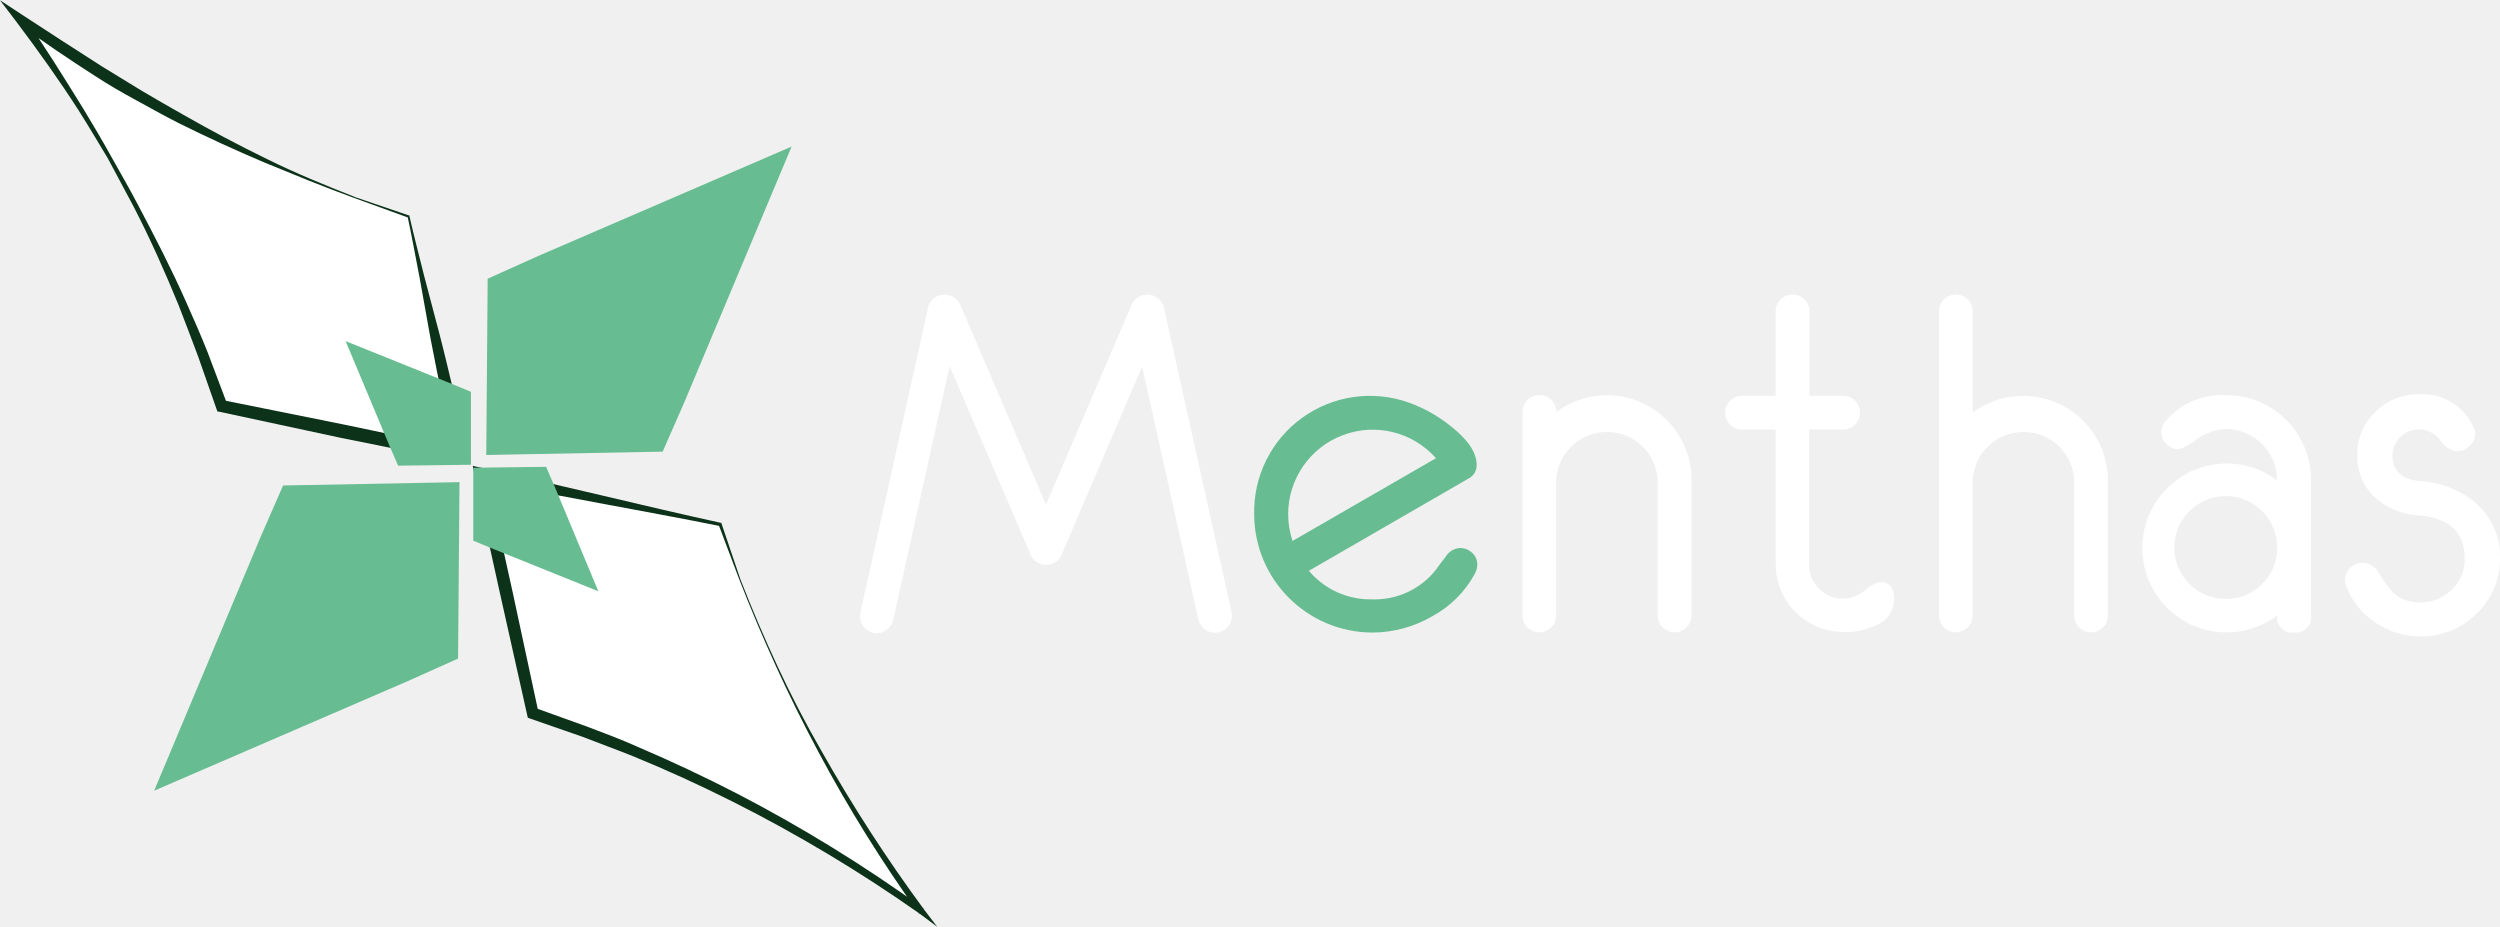
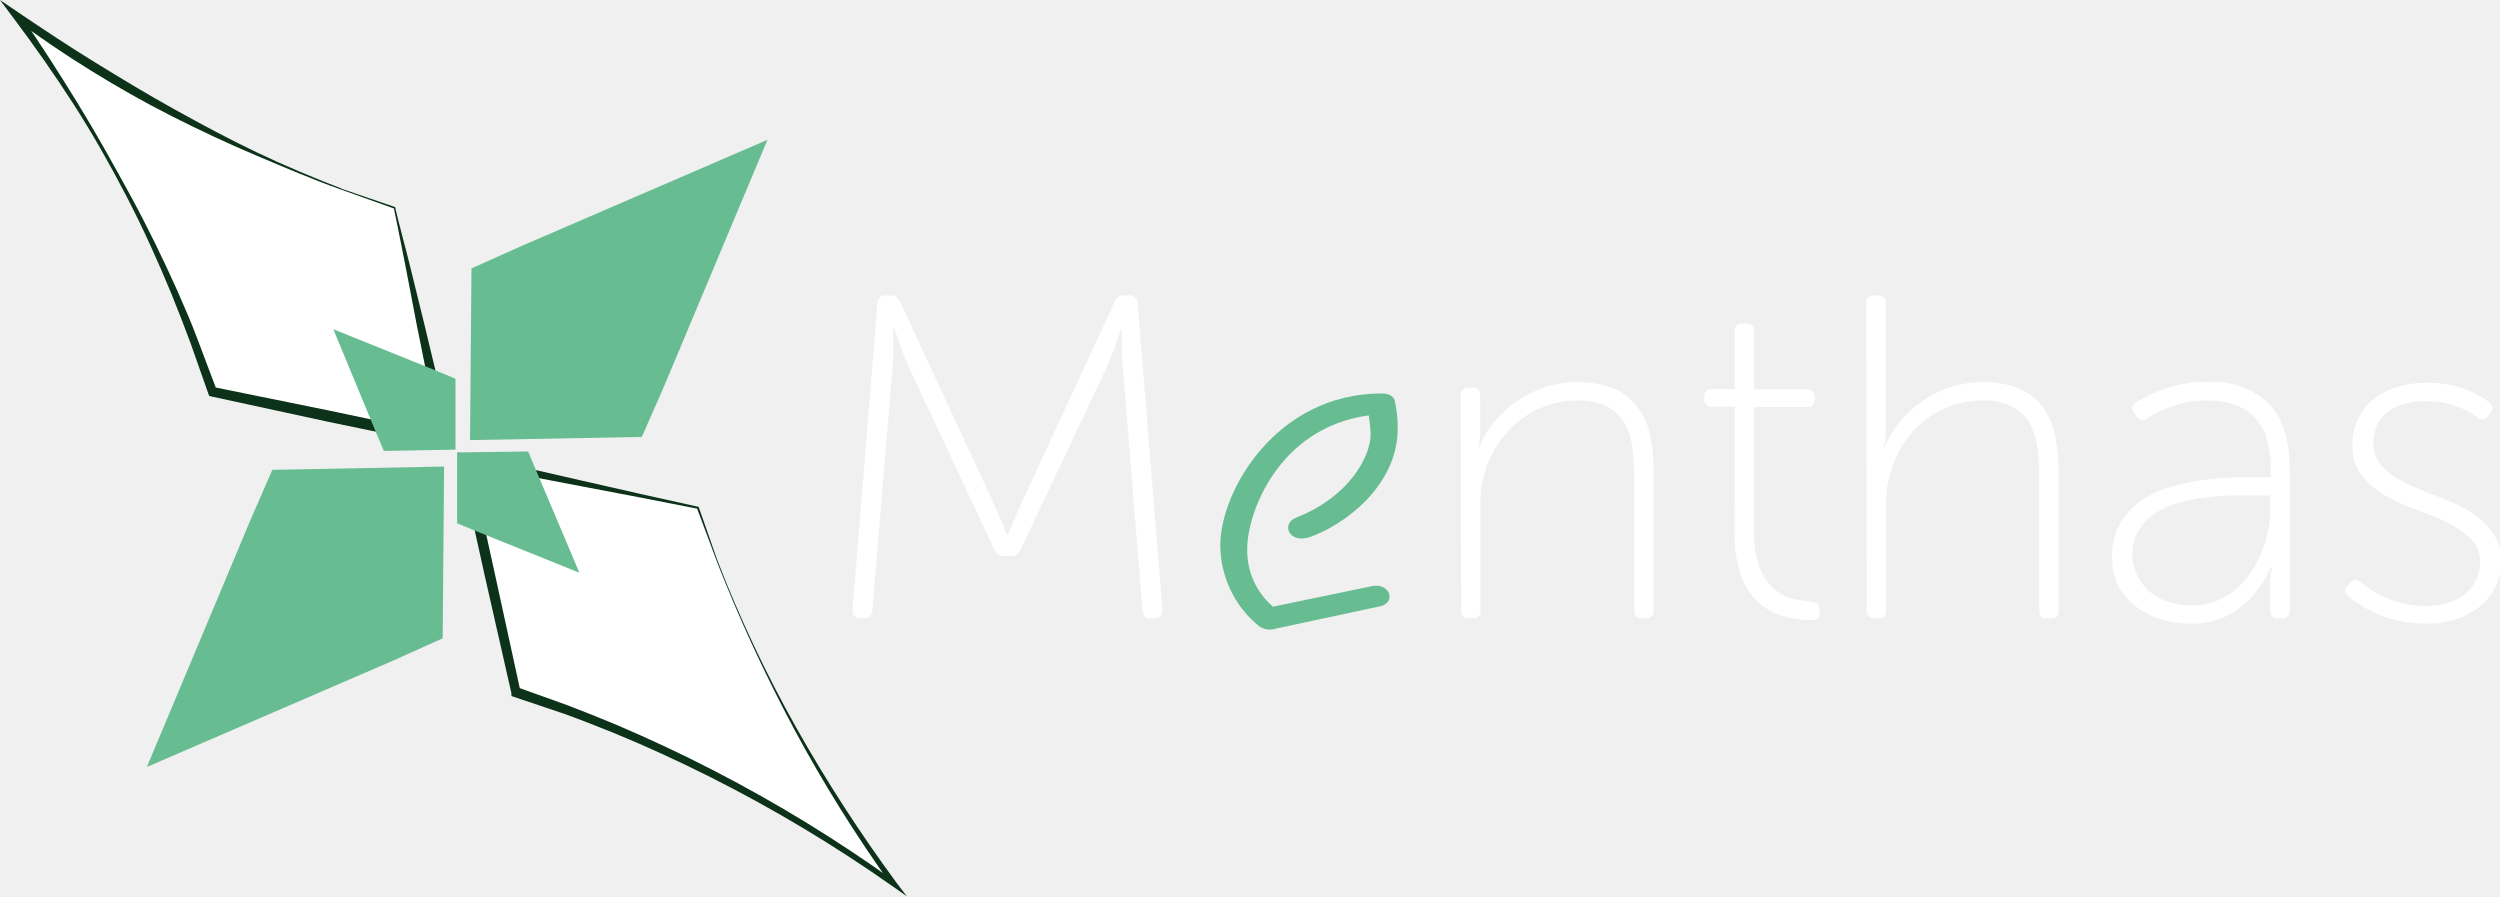
- <svg xmlns="http://www.w3.org/2000/svg" id="レイヤー_1" data-name="レイヤー 1" viewBox="0 0 194.29 71.98">
+ <svg xmlns="http://www.w3.org/2000/svg" viewBox="0 0 243.92 87.46">
  <defs>
    <style>.cls-1{fill:#fff;}.cls-2{fill:#0c3219;}.cls-3{fill:#67bd91;}</style>
  </defs>
-   <path class="cls-1" d="M59.89,50A113.43,113.43,0,0,0,74,75.81a113.43,113.43,0,0,0-26-13.88q-2.14-.8-4.24-1.5L39.71,41.83l18.65,3.91Q59.07,47.84,59.89,50Z" transform="translate(-2.4 -4.98)" />
-   <path class="cls-2" d="M59.94,50q1.34,3.44,2.9,6.79t3.4,6.55a120.86,120.86,0,0,0,8,12.36l1,1.31L73.89,76a115.13,115.13,0,0,0-14.55-8.72c-2.53-1.27-5.1-2.45-7.72-3.52-1.31-.53-2.63-1-3.95-1.52l-4-1.39-0.25-.09-0.06-.26-2.08-9.3c-0.68-3.1-1.39-6.2-2-9.31l-0.14-.7,0.69,0.15c3.1,0.68,6.2,1.4,9.29,2.13s6.18,1.46,9.29,2.14h0.06l0,0.05Zm-0.09,0-1.59-4.21,0.08,0.07c-3.11-.63-6.24-1.19-9.36-1.78s-6.25-1.16-9.36-1.78l0.54-.55c0.74,3.09,1.4,6.2,2.09,9.29l2,9.31L44,60l4,1.44c1.35,0.51,2.66,1,4,1.6q3.93,1.68,7.73,3.64A115.76,115.76,0,0,1,74.2,75.6L73.83,76A112.13,112.13,0,0,1,66,63.41c-1.16-2.17-2.26-4.38-3.28-6.62S60.74,52.29,59.85,50Z" transform="translate(-2.4 -4.98)" />
-   <path class="cls-1" d="M29.93,20.32a113.43,113.43,0,0,1-26-13.88A113.43,113.43,0,0,1,18.09,32.28q0.83,2.13,1.54,4.23l18.65,3.91L34.17,21.81Q32.07,21.12,29.93,20.32Z" transform="translate(-2.4 -4.98)" />
-   <path class="cls-2" d="M29.91,20.36c-1.15-.43-2.31-0.86-3.45-1.32L23,17.63q-3.41-1.44-6.73-3.09C15.2,14,14.12,13.39,13,12.78s-2.16-1.21-3.19-1.88C7.76,9.58,5.7,8.21,3.73,6.72l0.49-.5C5.86,8.56,7.37,11,8.85,13.39c0.74,1.22,1.46,2.44,2.15,3.68s1.41,2.47,2.07,3.73c1.33,2.51,2.62,5,3.79,7.64,0.58,1.3,1.15,2.59,1.68,3.93l1.51,4-0.33-.29,9.34,1.88c3.11,0.64,6.21,1.32,9.32,2l-0.6.61q-0.52-2.32-1-4.66c-0.31-1.56-.64-3.11-0.93-4.67L35,26.51c-0.31-1.56-.58-3.12-0.92-4.68l0.07,0.07Zm0-.09,4.26,1.45,0.05,0v0.06c0.35,1.55.76,3.08,1.14,4.63L36.57,31c0.4,1.54.76,3.09,1.13,4.63s0.74,3.09,1.08,4.64l0.17,0.77-0.77-.16C35.07,40.26,32,39.64,28.85,39l-9.31-2-0.25-.05-0.08-.23-1.4-4c-0.48-1.31-1-2.64-1.52-4-1.07-2.62-2.23-5.21-3.53-7.73q-1-1.89-2-3.74C10,16,9.29,14.79,8.53,13.59,7,11.2,5.35,8.9,3.65,6.64L2.4,5,4.14,6.14l3.07,2q1.54,1,3.11,2l3.14,1.92c1.05,0.63,2.12,1.23,3.19,1.84q3.2,1.83,6.52,3.45C25.37,18.44,27.65,19.37,29.94,20.27Z" transform="translate(-2.4 -4.98)" />
-   <path class="cls-3" d="M55.61,36.18l8.31-19.81L44.19,24.89,40.3,26.64,40.19,40.34l13.71-.26Z" transform="translate(-2.4 -4.98)" />
-   <path class="cls-3" d="M34.1,57.91L14.38,66.43l8.31-19.81,1.71-3.91,13.71-.26L38,56.16Z" transform="translate(-2.4 -4.98)" />
-   <path class="cls-3" d="M29.26,31.49l8.12,3.27L39,35.43V41.1l-5.66.07-0.69-1.59" transform="translate(-2.4 -4.98)" />
-   <path class="cls-3" d="M48.9,50.93l-8.12-3.27L39.18,47V41.33l5.66-.07,0.69,1.59" transform="translate(-2.4 -4.98)" />
-   <path class="cls-1" d="M98.14,52.87a1.32,1.32,0,0,1-2.61.24L91.16,33.46,85,47.86a1.34,1.34,0,0,1-2.6,0L76.2,33.43,71.83,53.1a1.31,1.31,0,0,1-2.6-.23,1,1,0,0,1,.05-0.33l5.2-23.41a1.34,1.34,0,0,1,1.34-1.26,1.39,1.39,0,0,1,1.29,1L83.69,44.2l6.57-15.33a1.39,1.39,0,0,1,1.29-1,1.36,1.36,0,0,1,1.36,1.26l5.2,23.41A1.48,1.48,0,0,1,98.14,52.87Z" transform="translate(-2.4 -4.98)" />
-   <path class="cls-3" d="M117.21,48.86a1.62,1.62,0,0,1-.18.69,8.21,8.21,0,0,1-3.33,3.33,9.31,9.31,0,0,1-4.63,1.26,9.21,9.21,0,0,1-9.2-9.2,9,9,0,0,1,12-8.68,11.3,11.3,0,0,1,3.29,1.85q2,1.57,2,3a1.15,1.15,0,0,1-.65,1.07l-12.39,7.16a6.26,6.26,0,0,0,4.91,2.22A6.06,6.06,0,0,0,114,49.25q0.23-.34.75-1a1.41,1.41,0,0,1,1.07-.68,1.38,1.38,0,0,1,1,.38A1.2,1.2,0,0,1,117.21,48.86ZM114,40.59a6.57,6.57,0,0,0-11.49,4.33,6.53,6.53,0,0,0,.34,2.1Z" transform="translate(-2.4 -4.98)" />
-   <path class="cls-1" d="M133.85,52.81a1.31,1.31,0,1,1-2.62,0V42.3a3.95,3.95,0,0,0-7.89,0V52.81a1.31,1.31,0,1,1-2.62,0V37a1.32,1.32,0,0,1,2.64,0,6.57,6.57,0,0,1,10.5,5.25V52.81Z" transform="translate(-2.4 -4.98)" />
-   <path class="cls-1" d="M149.6,51.56a2.17,2.17,0,0,1-1.37,2,5.68,5.68,0,0,1-2.57.54,5.28,5.28,0,0,1-5.26-5.26V38.36h-2.62a1.31,1.31,0,1,1,0-2.62h2.62V29.18a1.31,1.31,0,1,1,2.62,0v6.56h2.62a1.31,1.31,0,1,1,0,2.62H143V48.87a2.55,2.55,0,0,0,.77,1.86,2.52,2.52,0,0,0,1.86.78,2.7,2.7,0,0,0,1.7-.65,2.43,2.43,0,0,1,1.2-.65Q149.6,50.21,149.6,51.56Z" transform="translate(-2.4 -4.98)" />
-   <path class="cls-1" d="M166.22,52.81a1.31,1.31,0,1,1-2.62,0V42.3a3.95,3.95,0,0,0-7.89,0V52.81a1.31,1.31,0,1,1-2.62,0V29.18a1.31,1.31,0,1,1,2.62,0v7.87a6.58,6.58,0,0,1,10.51,5.25V52.81Z" transform="translate(-2.4 -4.98)" />
-   <path class="cls-1" d="M182,52.81a1.17,1.17,0,0,1-1.32,1.32,1.15,1.15,0,0,1-1.3-1.32,6.55,6.55,0,0,1-8.58-.61A6.57,6.57,0,0,1,175.43,41a6.39,6.39,0,0,1,3.94,1.32,4,4,0,0,0-3.94-4,4,4,0,0,0-2.29.79,4.39,4.39,0,0,1-1.42.79,1.39,1.39,0,0,1-1.36-1.36,1.47,1.47,0,0,1,.42-0.93,5.71,5.71,0,0,1,4.64-1.92A6.57,6.57,0,0,1,182,42.3V52.81Zm-2.62-5.25a4,4,0,1,0-1.16,2.79A3.8,3.8,0,0,0,179.37,47.56Z" transform="translate(-2.4 -4.98)" />
-   <path class="cls-1" d="M196.69,48.39a5.75,5.75,0,0,1-1.82,4.27,6,6,0,0,1-4.35,1.78A6.18,6.18,0,0,1,187,53.36a5.74,5.74,0,0,1-2.25-2.8,1.52,1.52,0,0,1-.11-0.54,1.19,1.19,0,0,1,.44-0.93,1.48,1.48,0,0,1,1-.38,1.51,1.51,0,0,1,1.19.79A14.74,14.74,0,0,0,188.32,51a3.07,3.07,0,0,0,2.21.79,3.32,3.32,0,0,0,2.42-1,3.22,3.22,0,0,0,1-2.38q0-3.07-3.52-3.37A5.5,5.5,0,0,1,187,43.66a4.3,4.3,0,0,1-1.4-3.34A4.48,4.48,0,0,1,187,37a4.69,4.69,0,0,1,3.4-1.38A4.34,4.34,0,0,1,194.55,38a1.53,1.53,0,0,1,.21.71,1.23,1.23,0,0,1-.44.95,1.46,1.46,0,0,1-1,.39,1.86,1.86,0,0,1-1.27-.85,2.08,2.08,0,0,0-1.65-.85,2,2,0,0,0-1.46.6,1.94,1.94,0,0,0-.61,1.42q0,1.82,2.16,2a7.36,7.36,0,0,1,4.41,1.78A5.52,5.52,0,0,1,196.69,48.39Z" transform="translate(-2.4 -4.98)" />
+   <g id="レイヤー_2" data-name="レイヤー 2">
+     <g id="レイヤー_1-2" data-name="レイヤー 1">
+       <path class="cls-1" d="M70,54.71A138.26,138.26,0,0,0,87.27,86.3a138.78,138.78,0,0,0-31.77-17c-1.75-.66-3.48-1.26-5.19-1.83l-5-22.74,22.79,4.78Q68.95,52.11,70,54.71Z" />
+       <path class="cls-2" d="M70,54.69A126.47,126.47,0,0,0,77.69,71a148.68,148.68,0,0,0,9.79,15.14l1,1.31-1.34-.94A140.55,140.55,0,0,0,69.33,75.83c-3.09-1.55-6.23-3-9.43-4.31-1.6-.65-3.21-1.28-4.84-1.87L50.16,68l-.26-.09,0-.26L47.31,56.24c-.83-3.79-1.7-7.58-2.47-11.38l-.15-.7.69.15C53,46,60.52,47.79,68.1,49.44l.06,0,0,0Zm-.09,0L68,49.58l.07.06c-7.61-1.53-15.26-2.89-22.87-4.43l.55-.55c.89,3.78,1.7,7.57,2.54,11.36L50.77,67.4l-.31-.35,4.91,1.76c1.63.62,3.24,1.27,4.85,1.94,3.2,1.37,6.35,2.84,9.44,4.44A140.76,140.76,0,0,1,87.42,86.08l-.37.38a138.75,138.75,0,0,1-9.57-15.33A152,152,0,0,1,69.92,54.73Z" />
+       <path class="cls-1" d="M33.33,18.46a138.78,138.78,0,0,1-31.77-17,138.63,138.63,0,0,1,17.3,31.59c.68,1.74,1.3,3.46,1.89,5.17L43.54,43l-5-22.74C36.81,19.72,35.08,19.12,33.33,18.46Z" />
+       <path class="cls-2" d="M33.31,18.51c-2.83-1-5.61-2.2-8.38-3.37s-5.51-2.46-8.2-3.82S11.41,8.46,8.84,6.87,3.77,3.58,1.35,1.78l.5-.5c2,2.84,3.87,5.77,5.69,8.73s3.51,6,5.15,9,3.19,6.18,4.61,9.35c.7,1.59,1.4,3.19,2,4.81l1.84,4.88-.33-.29,11.41,2.32,11.4,2.41-.6.6q-.64-2.84-1.21-5.7l-1.15-5.7L39.57,26c-.39-1.9-.74-3.81-1.15-5.71l.07.07Zm0-.1,5.2,1.78.05,0,0,.06C39,22.16,39.53,24,40,25.93l1.39,5.65,1.36,5.67q.68,2.84,1.31,5.67l.16.77-.76-.16L32,41.15,20.65,38.69l-.24-.06-.09-.24L18.6,33.5q-.9-2.43-1.88-4.84c-1.32-3.2-2.75-6.36-4.34-9.43s-3.3-6.1-5.16-9S3.35,4.47,1.27,1.7L0,0,1.77,1.2c2.48,1.68,5,3.35,7.54,4.91s5.13,3.13,7.75,4.58,5.28,2.88,8,4.18S30.55,17.32,33.35,18.41Z" />
+       <path class="cls-3" d="M64.72,37.86q5.09-12.12,10.16-24.22L50.77,24.05,46,26.19l-.14,16.75,16.76-.31Z" />
+       <path class="cls-3" d="M38.44,64.42,14.33,74.83q5.07-12.1,10.16-24.22l2.08-4.77,16.76-.32-.14,16.76Z" />
+       <path class="cls-3" d="M32.52,32.12l9.92,4,2,.83v6.92L37.45,44l-.84-2" />
+       <path class="cls-3" d="M56.53,55.88l-9.93-4-2-.82V44.14l6.93-.09.84,2" />
+       <path class="cls-1" d="M85.61,29.54a.71.71,0,0,1,.76-.72h.54a.93.93,0,0,1,.9.59l8.91,19.21c.18.39.36.8.54,1.22s.35.79.5,1.12.31.83.49,1.22h.09c.15-.39.32-.8.5-1.22s.31-.7.49-1.12.36-.83.54-1.22l8.91-19.21a.93.93,0,0,1,.9-.59h.54a.72.72,0,0,1,.77.72l2.43,30c0,.54-.26.81-.77.81h-.4a.72.72,0,0,1-.77-.72l-1.89-23.31a11.94,11.94,0,0,1-.11-1.3c0-.48,0-.93,0-1.35V32.11h-.09l-.54,1.53c-.15.42-.32.87-.52,1.35s-.38.91-.56,1.3L99.56,53.66a.93.93,0,0,1-.9.59h-.72a.93.93,0,0,1-.9-.59L88.89,36.29c-.18-.36-.36-.78-.56-1.28s-.37-1-.52-1.42-.37-1.06-.58-1.57h-.09v1.57c0,.45,0,.92,0,1.4s-.06.91-.09,1.3L85.11,59.6a.71.71,0,0,1-.76.72h-.41c-.51,0-.76-.27-.76-.81Z" />
+       <path class="cls-3" d="M124.45,61.34a1.84,1.84,0,0,1-1.63-.26,10.25,10.25,0,0,1-3.76-7.9c0-5.25,5.45-14.79,15.74-14.79.88,0,1.26.36,1.32.87a11.91,11.91,0,0,1,.25,2.55c0,5.66-5.33,9.48-8.6,10.6-2.06.67-2.82-1.37-1.25-1.93,5.08-2,7.21-5.92,7.21-8.11a18,18,0,0,0-.18-1.84c-8.79,1.18-11.86,9.49-11.86,13a7.19,7.19,0,0,0,2.51,5.66l9.66-2c1.82-.36,2.45,1.73.63,2Z" />
+       <path class="cls-1" d="M142.53,38.59a.68.68,0,0,1,.77-.77h.36a.68.68,0,0,1,.76.77v3.19c0,.27,0,.52,0,.75a3.7,3.7,0,0,1-.07.56l-.09.54h.09a7.79,7.79,0,0,1,1-1.89,10.29,10.29,0,0,1,1.93-2.07A11.54,11.54,0,0,1,150.12,38a9.57,9.57,0,0,1,3.75-.7,9,9,0,0,1,3.63.63,5.68,5.68,0,0,1,2.27,1.78A6.9,6.9,0,0,1,161,42.46a17.34,17.34,0,0,1,.34,3.6v13.5a.68.68,0,0,1-.77.76h-.36a.67.67,0,0,1-.76-.76V46.71a24.11,24.11,0,0,0-.16-2.87,6.71,6.71,0,0,0-.72-2.43,4.15,4.15,0,0,0-1.66-1.69,6,6,0,0,0-3-.64,9,9,0,0,0-3.64.75,8.81,8.81,0,0,0-3,2.1,10.29,10.29,0,0,0-2.05,3.18,10.17,10.17,0,0,0-.77,4V59.56a.67.67,0,0,1-.76.76h-.36a.68.68,0,0,1-.77-.76Z" />
+       <path class="cls-1" d="M169.26,39.67h-2.2a.68.68,0,0,1-.77-.77v-.18a.68.68,0,0,1,.77-.76h2.2V32.33a.68.68,0,0,1,.77-.76h.36a.67.67,0,0,1,.76.76V38h5.13a.68.68,0,0,1,.77.76v.18a.68.68,0,0,1-.77.77h-5.13V52a8.75,8.75,0,0,0,.61,3.57,5.3,5.3,0,0,0,1.46,2,4.44,4.44,0,0,0,1.8.88,12.24,12.24,0,0,0,1.62.24c.6,0,.9.3.9.79v.23a.68.68,0,0,1-.76.78,8.86,8.86,0,0,1-3.42-.6A6,6,0,0,1,171,58.19a7.3,7.3,0,0,1-1.33-2.64,12.23,12.23,0,0,1-.43-3.37Z" />
+       <path class="cls-1" d="M182.09,29.59a.68.68,0,0,1,.76-.77h.36a.68.68,0,0,1,.77.77V41.78c0,.27,0,.52,0,.75s0,.41-.07.56l-.09.54h.09a8.06,8.06,0,0,1,1-1.89,10.35,10.35,0,0,1,1.94-2.07A11.29,11.29,0,0,1,189.67,38a9.66,9.66,0,0,1,3.76-.7,8.94,8.94,0,0,1,3.62.63,5.62,5.62,0,0,1,2.27,1.78,7.05,7.05,0,0,1,1.2,2.77,18.08,18.08,0,0,1,.33,3.6v13.5a.67.67,0,0,1-.76.76h-.36a.68.68,0,0,1-.77-.76V46.71a26.47,26.47,0,0,0-.15-2.87,6.91,6.91,0,0,0-.72-2.43,4.18,4.18,0,0,0-1.67-1.69,5.9,5.9,0,0,0-3-.64,9.07,9.07,0,0,0-6.64,2.85,10.31,10.31,0,0,0-2,3.22,10.7,10.7,0,0,0-.76,4.08V59.56a.68.68,0,0,1-.77.76h-.36a.67.67,0,0,1-.76-.76Z" />
+       <path class="cls-1" d="M206.07,54.32a6.38,6.38,0,0,1,.77-3.23,6.73,6.73,0,0,1,2-2.19,9.82,9.82,0,0,1,2.74-1.33,19.83,19.83,0,0,1,3.08-.7,26.8,26.8,0,0,1,3-.27c.94,0,1.74-.05,2.4-.05h1.49v-.76a9.63,9.63,0,0,0-.45-3.17,5,5,0,0,0-1.29-2.07,4.77,4.77,0,0,0-2-1.13,8.8,8.8,0,0,0-2.48-.34,9.44,9.44,0,0,0-3.55.61,14.78,14.78,0,0,0-2.25,1.1.72.72,0,0,1-1.08-.18l-.18-.27a.66.66,0,0,1,.13-1.08A14.3,14.3,0,0,1,211,38a12,12,0,0,1,4.45-.73,7.82,7.82,0,0,1,5.94,2.14q2,2.14,2,6.37V59.56a.68.68,0,0,1-.77.76h-.36a.67.67,0,0,1-.76-.76V57.35c0-.3,0-.57,0-.83s0-.47.07-.65.06-.39.09-.54h-.09a12.37,12.37,0,0,1-1.73,2.77A9.49,9.49,0,0,1,217.44,60a7.47,7.47,0,0,1-3.72.85,9.92,9.92,0,0,1-2.72-.38,7.52,7.52,0,0,1-2.48-1.2,6.19,6.19,0,0,1-1.77-2A6,6,0,0,1,206.07,54.32Zm2-.14a4.65,4.65,0,0,0,1.44,3.34,5.57,5.57,0,0,0,1.8,1.12,6.93,6.93,0,0,0,2.52.42,6.33,6.33,0,0,0,3.29-.85A7.71,7.71,0,0,0,219.51,56,11,11,0,0,0,221,52.92a11.63,11.63,0,0,0,.52-3.36V48.35h-1.44l-2.21,0a23.87,23.87,0,0,0-2.61.18,16.52,16.52,0,0,0-2.63.51,8.51,8.51,0,0,0-2.29,1,5.23,5.23,0,0,0-1.65,1.66A4.5,4.5,0,0,0,208.05,54.18Z" />
+       <path class="cls-1" d="M229.11,58.16a.66.66,0,0,1-.09-1l.27-.32c.3-.36.66-.37,1.08,0a9.45,9.45,0,0,0,.95.7,10.4,10.4,0,0,0,1.39.74,11.21,11.21,0,0,0,1.83.61,9.56,9.56,0,0,0,2.22.24,7.17,7.17,0,0,0,2-.27,4.89,4.89,0,0,0,1.65-.81,4.27,4.27,0,0,0,1.12-1.34,3.76,3.76,0,0,0,.43-1.84,3.09,3.09,0,0,0-.92-2.33,9.38,9.38,0,0,0-2.3-1.57,28.22,28.22,0,0,0-3-1.24,16.45,16.45,0,0,1-3-1.37,8.44,8.44,0,0,1-2.3-1.95,4.66,4.66,0,0,1-.92-3,5.69,5.69,0,0,1,.59-2.63,5.62,5.62,0,0,1,1.57-1.91,6.79,6.79,0,0,1,2.3-1.14,9.5,9.5,0,0,1,2.74-.39,11.85,11.85,0,0,1,2.23.2,9.23,9.23,0,0,1,1.78.51,9.69,9.69,0,0,1,1.28.61,8.25,8.25,0,0,1,.83.57.68.68,0,0,1,.18,1l-.27.36a.67.67,0,0,1-1.08.09,8.68,8.68,0,0,0-1.89-1,8.13,8.13,0,0,0-3.19-.54,7.85,7.85,0,0,0-1.87.23,4.7,4.7,0,0,0-1.64.73A3.67,3.67,0,0,0,232,41.33a4,4,0,0,0-.43,1.88,3.19,3.19,0,0,0,.93,2.4,8.34,8.34,0,0,0,2.29,1.57c.92.44,1.91.85,3,1.24a20.21,20.21,0,0,1,3,1.37,7.72,7.72,0,0,1,2.3,2,4.82,4.82,0,0,1,.92,3,5.62,5.62,0,0,1-.54,2.47,5.41,5.41,0,0,1-1.51,1.91,7.18,7.18,0,0,1-2.29,1.23,8.88,8.88,0,0,1-2.86.45,12.36,12.36,0,0,1-2.77-.28,12.71,12.71,0,0,1-2.18-.7,10.07,10.07,0,0,1-1.62-.89A7.65,7.65,0,0,1,229.11,58.16Z" />
+     </g>
+   </g>
</svg>
